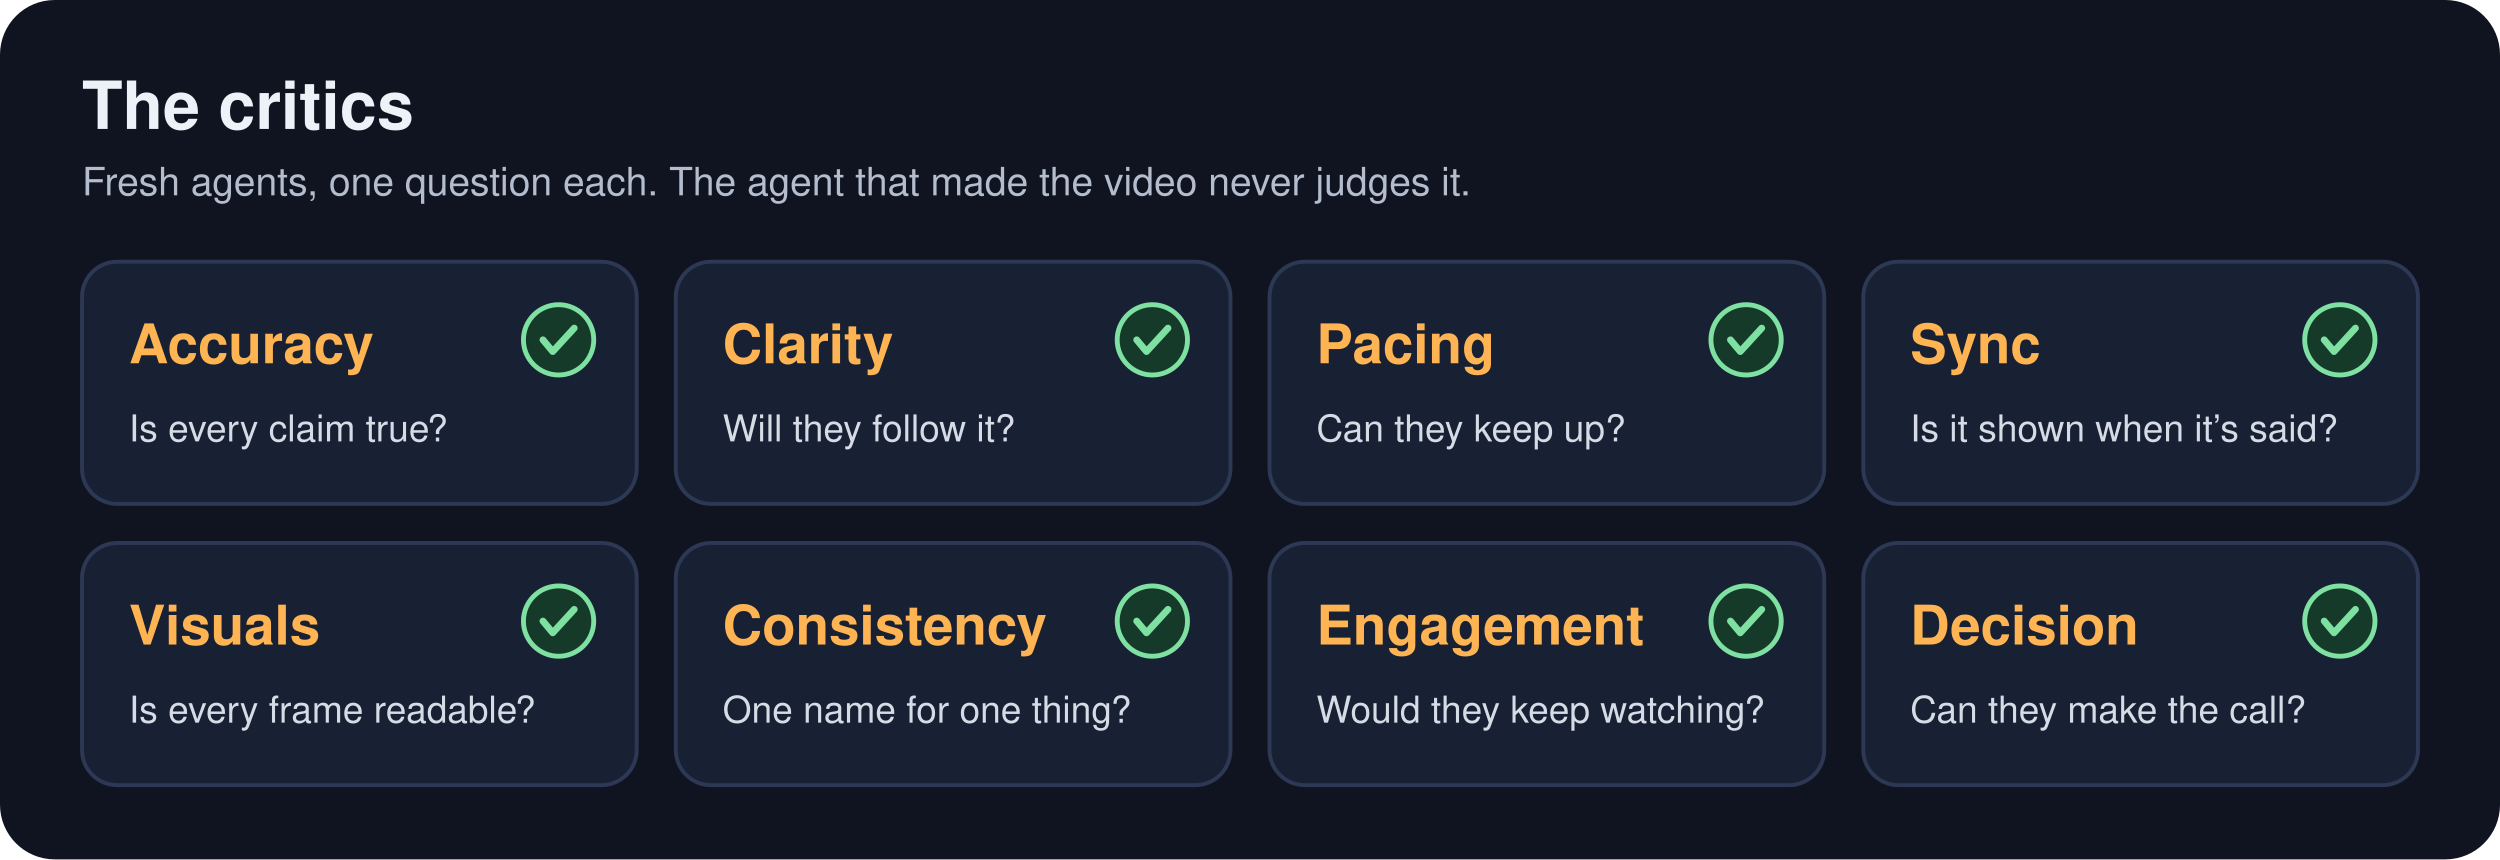
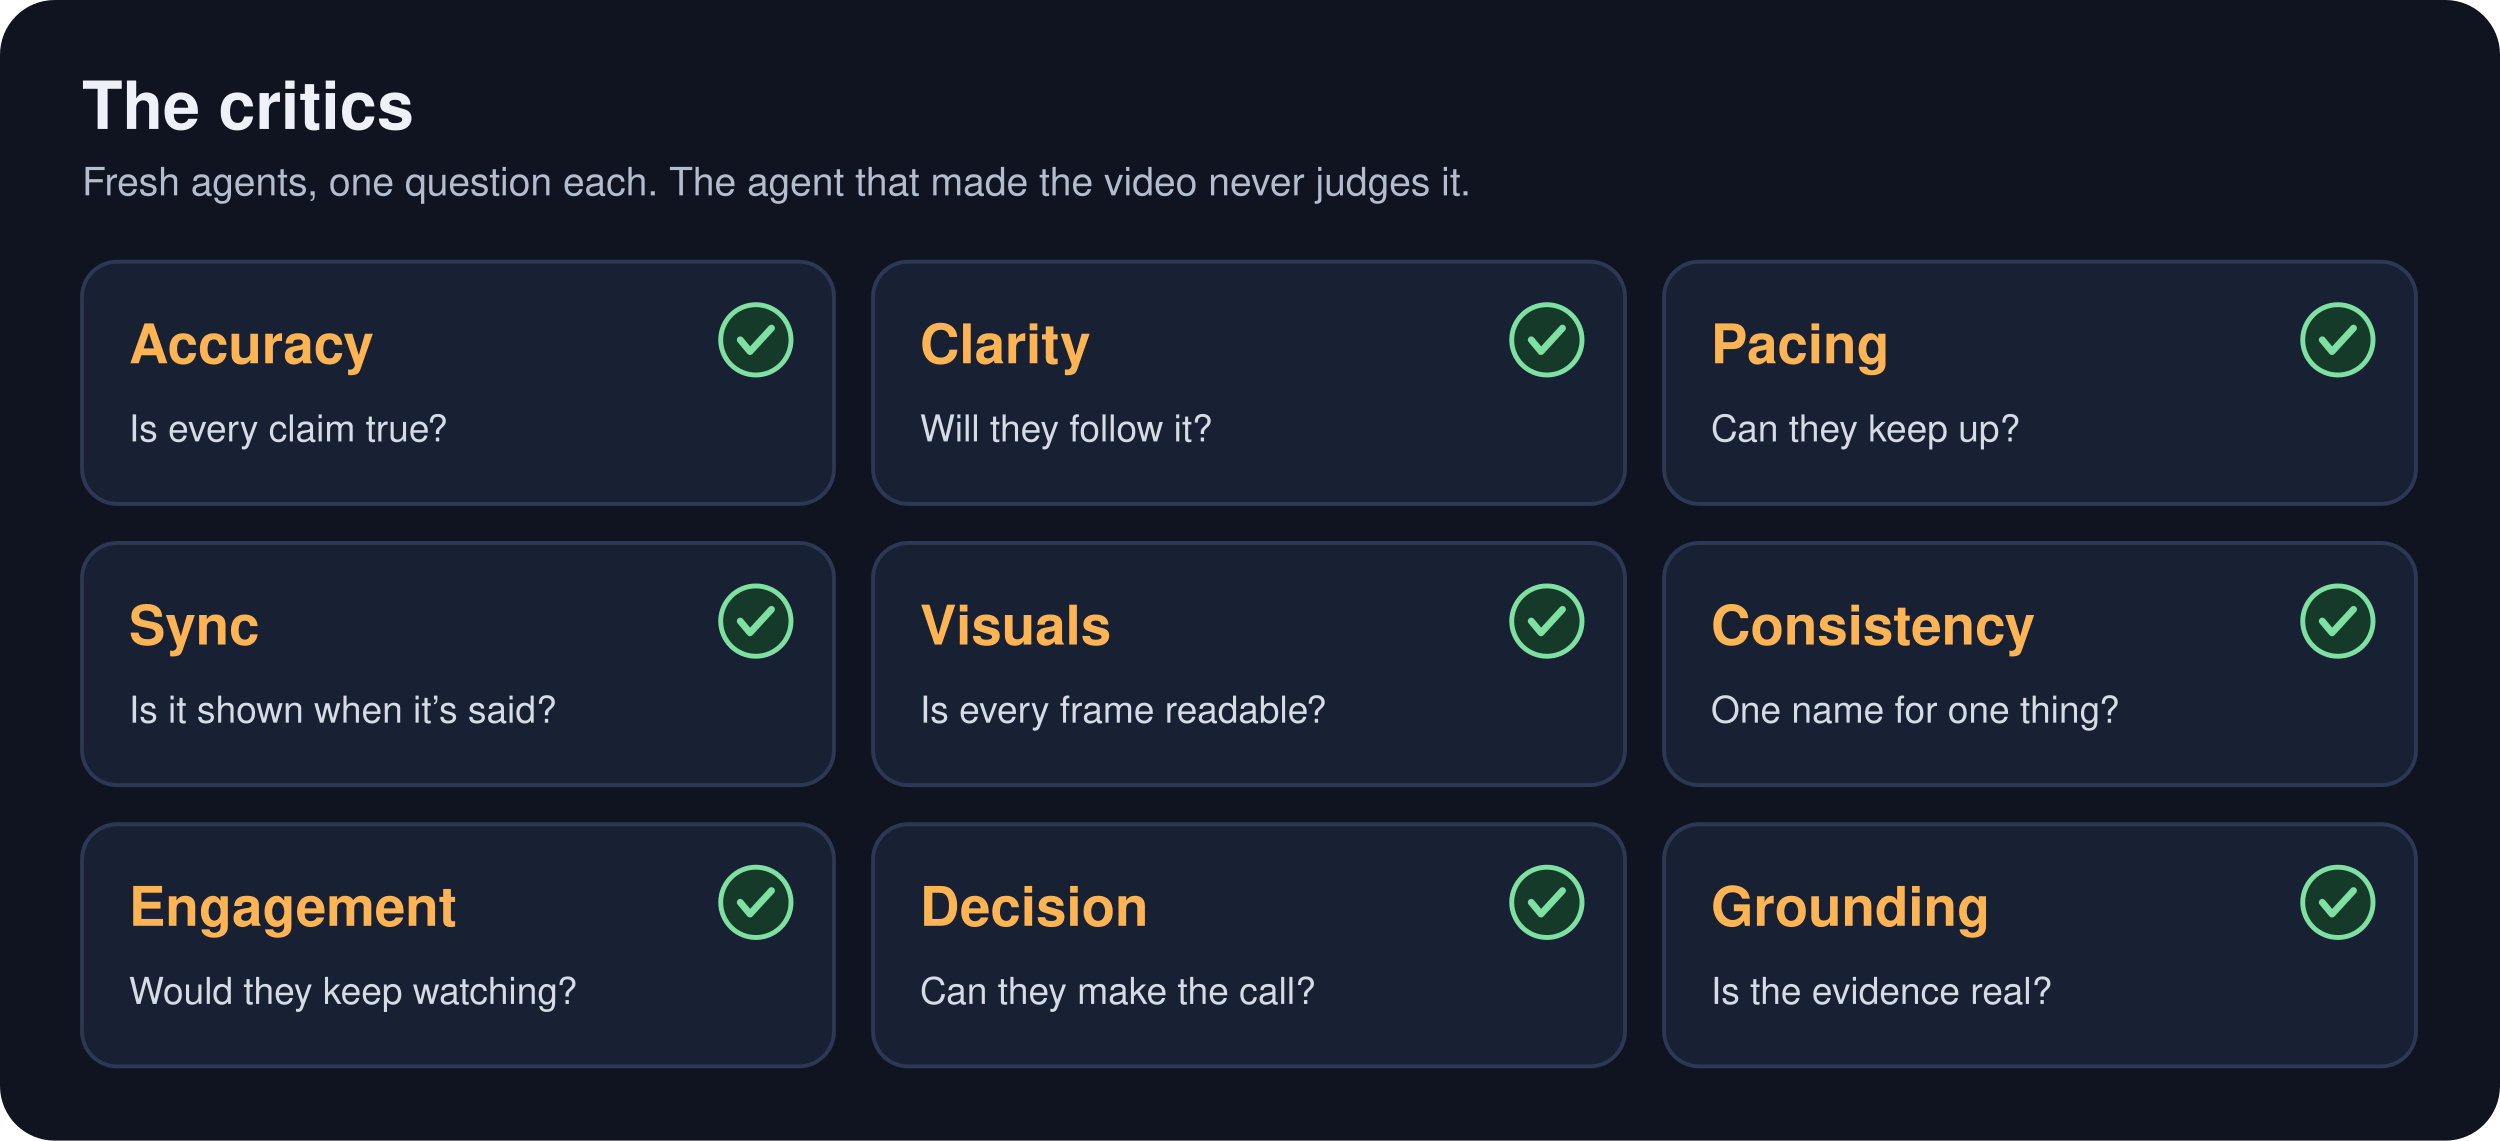
- <svg xmlns="http://www.w3.org/2000/svg" width="1280" height="440" viewBox="0 0 1280 440" role="img" aria-labelledby="t d">
-   <rect width="1280" height="440" rx="28" fill="#0f1420" />
+ <svg xmlns="http://www.w3.org/2000/svg" width="1280" height="584" viewBox="0 0 1280 584" role="img" aria-labelledby="t d">
+   <rect width="1280" height="584" rx="28" fill="#0f1420" />
  <text x="42" y="66" font-family="-apple-system, 'Segoe UI', Helvetica, Arial, sans-serif" font-size="34" font-weight="800" fill="#eef2f8">The critics</text>
  <text x="42" y="100" font-family="-apple-system, 'Segoe UI', Helvetica, Arial, sans-serif" font-size="20" fill="#b4bdcd">Fresh agents, one question each. The agent that made the video never judges it.</text>
  <g transform="translate(42 134)">
-     <rect width="284" height="124" rx="18" fill="#182033" stroke="#2c3854" stroke-width="2" />
+     <rect width="385" height="124" rx="18" fill="#182033" stroke="#2c3854" stroke-width="2" />
    <text x="24" y="52" font-family="-apple-system, 'Segoe UI', Helvetica, Arial, sans-serif" font-size="28" font-weight="800" fill="#ffb454">Accuracy</text>
    <text x="24" y="92" font-family="-apple-system, 'Segoe UI', Helvetica, Arial, sans-serif" font-size="19" fill="#d6dcE6">Is every claim true?</text>
-     <g transform="translate(244 40)">
+     <g transform="translate(345 40)">
      <circle r="18" fill="#163a2a" stroke="#7ee0a1" stroke-width="2.5" />
      <path d="M-8 0 l5 6 l11 -12" fill="none" stroke="#7ee0a1" stroke-width="3.5" stroke-linecap="round" stroke-linejoin="round" />
    </g>
  </g>
-   <g transform="translate(346 134)">
-     <rect width="284" height="124" rx="18" fill="#182033" stroke="#2c3854" stroke-width="2" />
+   <g transform="translate(447 134)">
+     <rect width="385" height="124" rx="18" fill="#182033" stroke="#2c3854" stroke-width="2" />
    <text x="24" y="52" font-family="-apple-system, 'Segoe UI', Helvetica, Arial, sans-serif" font-size="28" font-weight="800" fill="#ffb454">Clarity</text>
    <text x="24" y="92" font-family="-apple-system, 'Segoe UI', Helvetica, Arial, sans-serif" font-size="19" fill="#d6dcE6">Will they follow it?</text>
-     <g transform="translate(244 40)">
+     <g transform="translate(345 40)">
      <circle r="18" fill="#163a2a" stroke="#7ee0a1" stroke-width="2.5" />
      <path d="M-8 0 l5 6 l11 -12" fill="none" stroke="#7ee0a1" stroke-width="3.5" stroke-linecap="round" stroke-linejoin="round" />
    </g>
  </g>
-   <g transform="translate(650 134)">
-     <rect width="284" height="124" rx="18" fill="#182033" stroke="#2c3854" stroke-width="2" />
+   <g transform="translate(852 134)">
+     <rect width="385" height="124" rx="18" fill="#182033" stroke="#2c3854" stroke-width="2" />
    <text x="24" y="52" font-family="-apple-system, 'Segoe UI', Helvetica, Arial, sans-serif" font-size="28" font-weight="800" fill="#ffb454">Pacing</text>
    <text x="24" y="92" font-family="-apple-system, 'Segoe UI', Helvetica, Arial, sans-serif" font-size="19" fill="#d6dcE6">Can they keep up?</text>
-     <g transform="translate(244 40)">
-       <circle r="18" fill="#163a2a" stroke="#7ee0a1" stroke-width="2.5" />
-       <path d="M-8 0 l5 6 l11 -12" fill="none" stroke="#7ee0a1" stroke-width="3.5" stroke-linecap="round" stroke-linejoin="round" />
-     </g>
-   </g>
-   <g transform="translate(954 134)">
-     <rect width="284" height="124" rx="18" fill="#182033" stroke="#2c3854" stroke-width="2" />
-     <text x="24" y="52" font-family="-apple-system, 'Segoe UI', Helvetica, Arial, sans-serif" font-size="28" font-weight="800" fill="#ffb454">Sync</text>
-     <text x="24" y="92" font-family="-apple-system, 'Segoe UI', Helvetica, Arial, sans-serif" font-size="19" fill="#d6dcE6">Is it shown when it’s said?</text>
-     <g transform="translate(244 40)">
+     <g transform="translate(345 40)">
      <circle r="18" fill="#163a2a" stroke="#7ee0a1" stroke-width="2.5" />
      <path d="M-8 0 l5 6 l11 -12" fill="none" stroke="#7ee0a1" stroke-width="3.5" stroke-linecap="round" stroke-linejoin="round" />
    </g>
  </g>
  <g transform="translate(42 278)">
-     <rect width="284" height="124" rx="18" fill="#182033" stroke="#2c3854" stroke-width="2" />
-     <text x="24" y="52" font-family="-apple-system, 'Segoe UI', Helvetica, Arial, sans-serif" font-size="28" font-weight="800" fill="#ffb454">Visuals</text>
-     <text x="24" y="92" font-family="-apple-system, 'Segoe UI', Helvetica, Arial, sans-serif" font-size="19" fill="#d6dcE6">Is every frame readable?</text>
-     <g transform="translate(244 40)">
+     <rect width="385" height="124" rx="18" fill="#182033" stroke="#2c3854" stroke-width="2" />
+     <text x="24" y="52" font-family="-apple-system, 'Segoe UI', Helvetica, Arial, sans-serif" font-size="28" font-weight="800" fill="#ffb454">Sync</text>
+     <text x="24" y="92" font-family="-apple-system, 'Segoe UI', Helvetica, Arial, sans-serif" font-size="19" fill="#d6dcE6">Is it shown when it’s said?</text>
+     <g transform="translate(345 40)">
      <circle r="18" fill="#163a2a" stroke="#7ee0a1" stroke-width="2.5" />
      <path d="M-8 0 l5 6 l11 -12" fill="none" stroke="#7ee0a1" stroke-width="3.5" stroke-linecap="round" stroke-linejoin="round" />
    </g>
  </g>
-   <g transform="translate(346 278)">
-     <rect width="284" height="124" rx="18" fill="#182033" stroke="#2c3854" stroke-width="2" />
-     <text x="24" y="52" font-family="-apple-system, 'Segoe UI', Helvetica, Arial, sans-serif" font-size="28" font-weight="800" fill="#ffb454">Consistency</text>
-     <text x="24" y="92" font-family="-apple-system, 'Segoe UI', Helvetica, Arial, sans-serif" font-size="19" fill="#d6dcE6">One name for one thing?</text>
-     <g transform="translate(244 40)">
+   <g transform="translate(447 278)">
+     <rect width="385" height="124" rx="18" fill="#182033" stroke="#2c3854" stroke-width="2" />
+     <text x="24" y="52" font-family="-apple-system, 'Segoe UI', Helvetica, Arial, sans-serif" font-size="28" font-weight="800" fill="#ffb454">Visuals</text>
+     <text x="24" y="92" font-family="-apple-system, 'Segoe UI', Helvetica, Arial, sans-serif" font-size="19" fill="#d6dcE6">Is every frame readable?</text>
+     <g transform="translate(345 40)">
      <circle r="18" fill="#163a2a" stroke="#7ee0a1" stroke-width="2.5" />
      <path d="M-8 0 l5 6 l11 -12" fill="none" stroke="#7ee0a1" stroke-width="3.5" stroke-linecap="round" stroke-linejoin="round" />
    </g>
  </g>
-   <g transform="translate(650 278)">
-     <rect width="284" height="124" rx="18" fill="#182033" stroke="#2c3854" stroke-width="2" />
-     <text x="24" y="52" font-family="-apple-system, 'Segoe UI', Helvetica, Arial, sans-serif" font-size="28" font-weight="800" fill="#ffb454">Engagement</text>
-     <text x="24" y="92" font-family="-apple-system, 'Segoe UI', Helvetica, Arial, sans-serif" font-size="19" fill="#d6dcE6">Would they keep watching?</text>
-     <g transform="translate(244 40)">
+   <g transform="translate(852 278)">
+     <rect width="385" height="124" rx="18" fill="#182033" stroke="#2c3854" stroke-width="2" />
+     <text x="24" y="52" font-family="-apple-system, 'Segoe UI', Helvetica, Arial, sans-serif" font-size="28" font-weight="800" fill="#ffb454">Consistency</text>
+     <text x="24" y="92" font-family="-apple-system, 'Segoe UI', Helvetica, Arial, sans-serif" font-size="19" fill="#d6dcE6">One name for one thing?</text>
+     <g transform="translate(345 40)">
      <circle r="18" fill="#163a2a" stroke="#7ee0a1" stroke-width="2.5" />
      <path d="M-8 0 l5 6 l11 -12" fill="none" stroke="#7ee0a1" stroke-width="3.5" stroke-linecap="round" stroke-linejoin="round" />
    </g>
  </g>
-   <g transform="translate(954 278)">
-     <rect width="284" height="124" rx="18" fill="#182033" stroke="#2c3854" stroke-width="2" />
+   <g transform="translate(42 422)">
+     <rect width="385" height="124" rx="18" fill="#182033" stroke="#2c3854" stroke-width="2" />
+     <text x="24" y="52" font-family="-apple-system, 'Segoe UI', Helvetica, Arial, sans-serif" font-size="28" font-weight="800" fill="#ffb454">Engagement</text>
+     <text x="24" y="92" font-family="-apple-system, 'Segoe UI', Helvetica, Arial, sans-serif" font-size="19" fill="#d6dcE6">Would they keep watching?</text>
+     <g transform="translate(345 40)">
+       <circle r="18" fill="#163a2a" stroke="#7ee0a1" stroke-width="2.5" />
+       <path d="M-8 0 l5 6 l11 -12" fill="none" stroke="#7ee0a1" stroke-width="3.5" stroke-linecap="round" stroke-linejoin="round" />
+     </g>
+   </g>
+   <g transform="translate(447 422)">
+     <rect width="385" height="124" rx="18" fill="#182033" stroke="#2c3854" stroke-width="2" />
    <text x="24" y="52" font-family="-apple-system, 'Segoe UI', Helvetica, Arial, sans-serif" font-size="28" font-weight="800" fill="#ffb454">Decision</text>
    <text x="24" y="92" font-family="-apple-system, 'Segoe UI', Helvetica, Arial, sans-serif" font-size="19" fill="#d6dcE6">Can they make the call?</text>
-     <g transform="translate(244 40)">
+     <g transform="translate(345 40)">
+       <circle r="18" fill="#163a2a" stroke="#7ee0a1" stroke-width="2.5" />
+       <path d="M-8 0 l5 6 l11 -12" fill="none" stroke="#7ee0a1" stroke-width="3.5" stroke-linecap="round" stroke-linejoin="round" />
+     </g>
+   </g>
+   <g transform="translate(852 422)">
+     <rect width="385" height="124" rx="18" fill="#182033" stroke="#2c3854" stroke-width="2" />
+     <text x="24" y="52" font-family="-apple-system, 'Segoe UI', Helvetica, Arial, sans-serif" font-size="28" font-weight="800" fill="#ffb454">Grounding</text>
+     <text x="24" y="92" font-family="-apple-system, 'Segoe UI', Helvetica, Arial, sans-serif" font-size="19" fill="#d6dcE6">Is the evidence real?</text>
+     <g transform="translate(345 40)">
      <circle r="18" fill="#163a2a" stroke="#7ee0a1" stroke-width="2.5" />
      <path d="M-8 0 l5 6 l11 -12" fill="none" stroke="#7ee0a1" stroke-width="3.5" stroke-linecap="round" stroke-linejoin="round" />
    </g>
  </g>
</svg>
